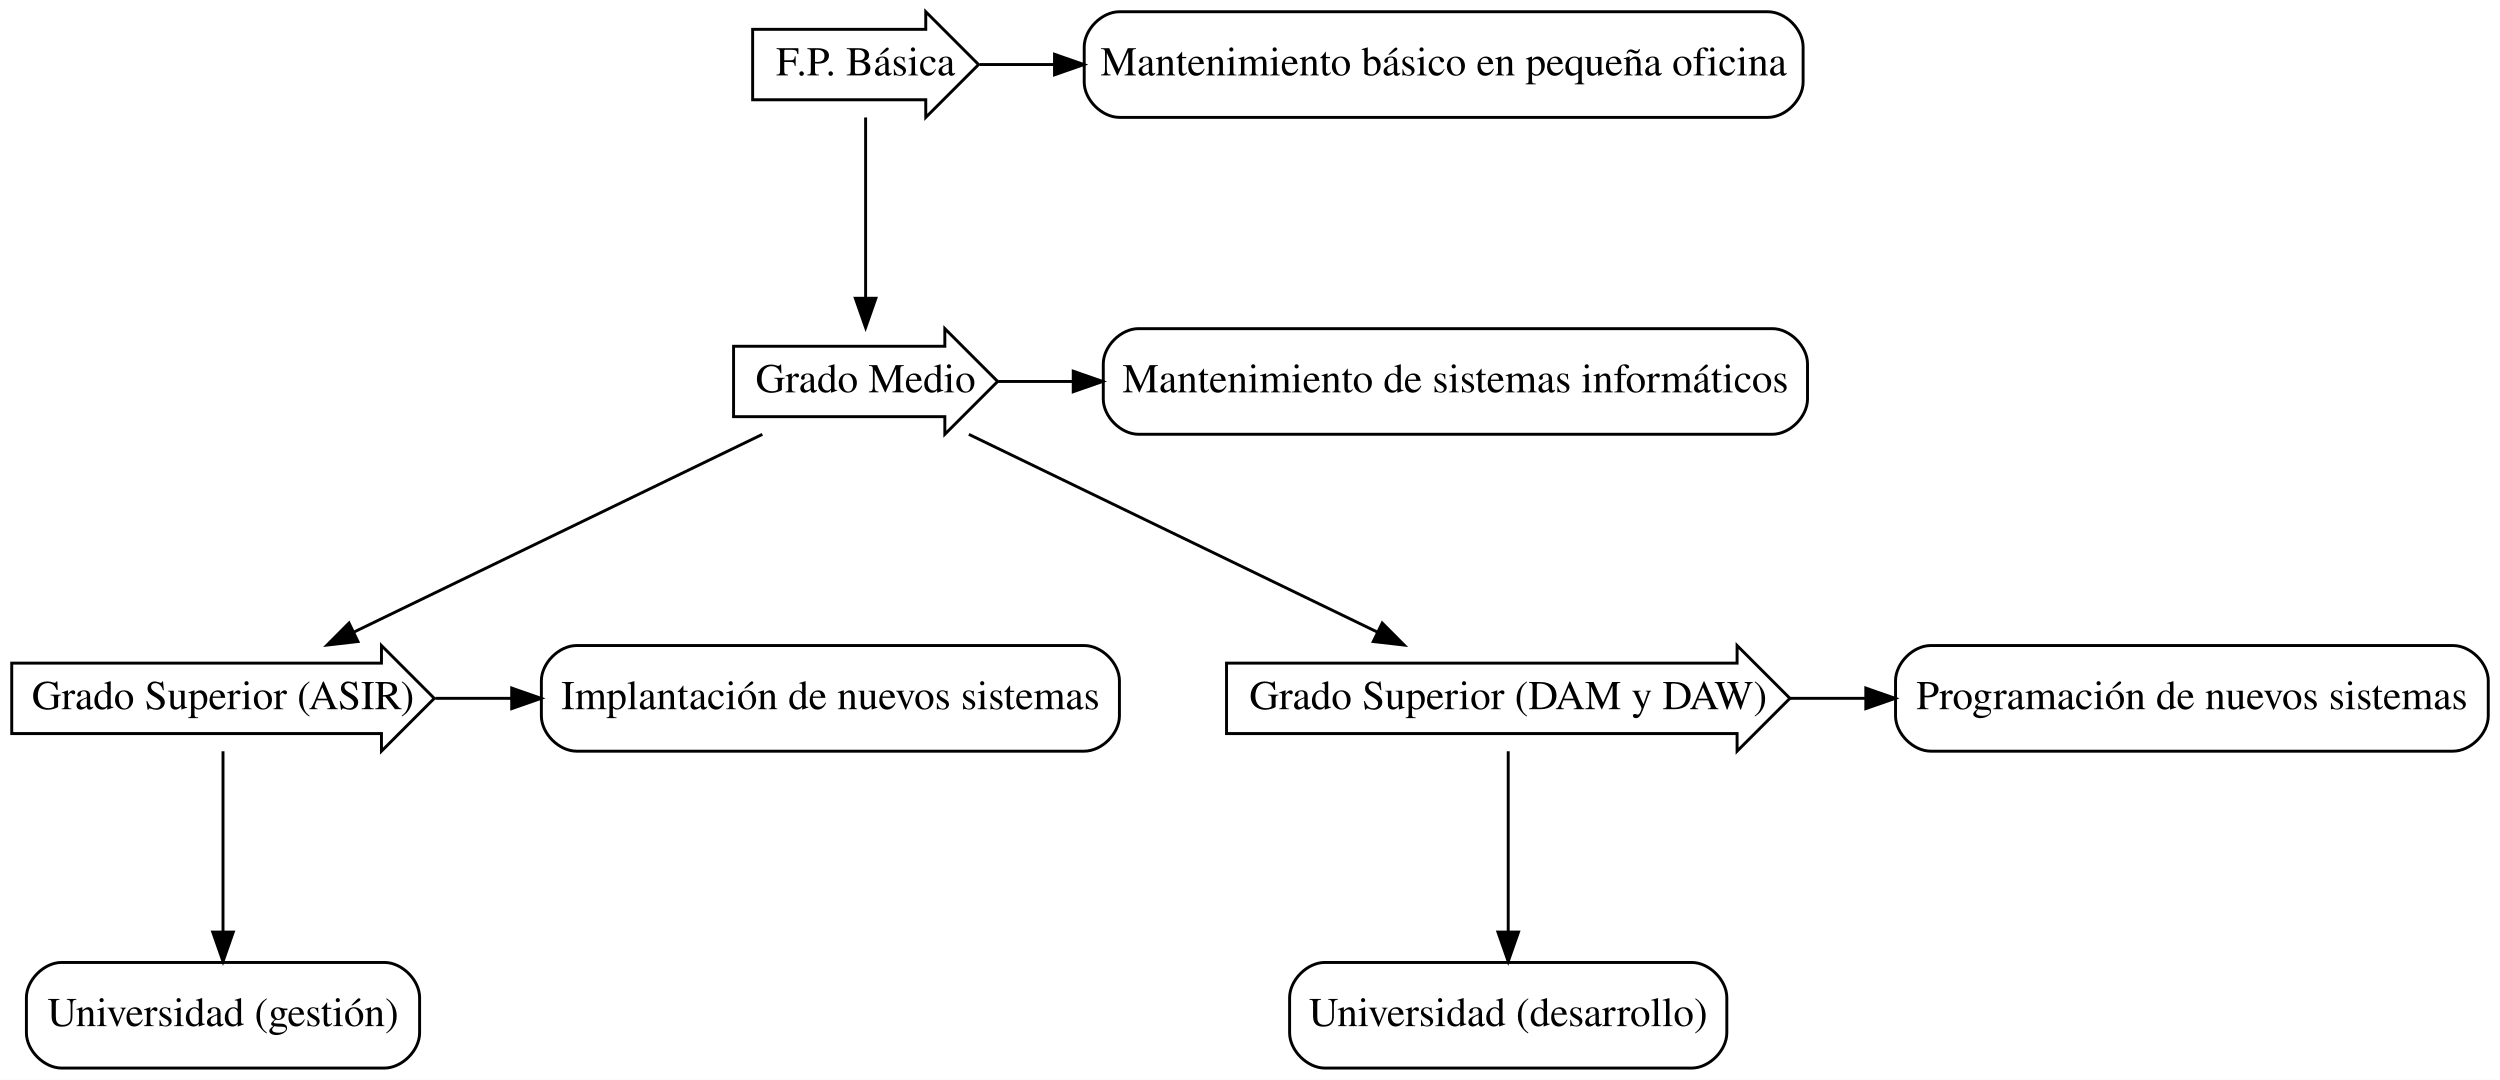
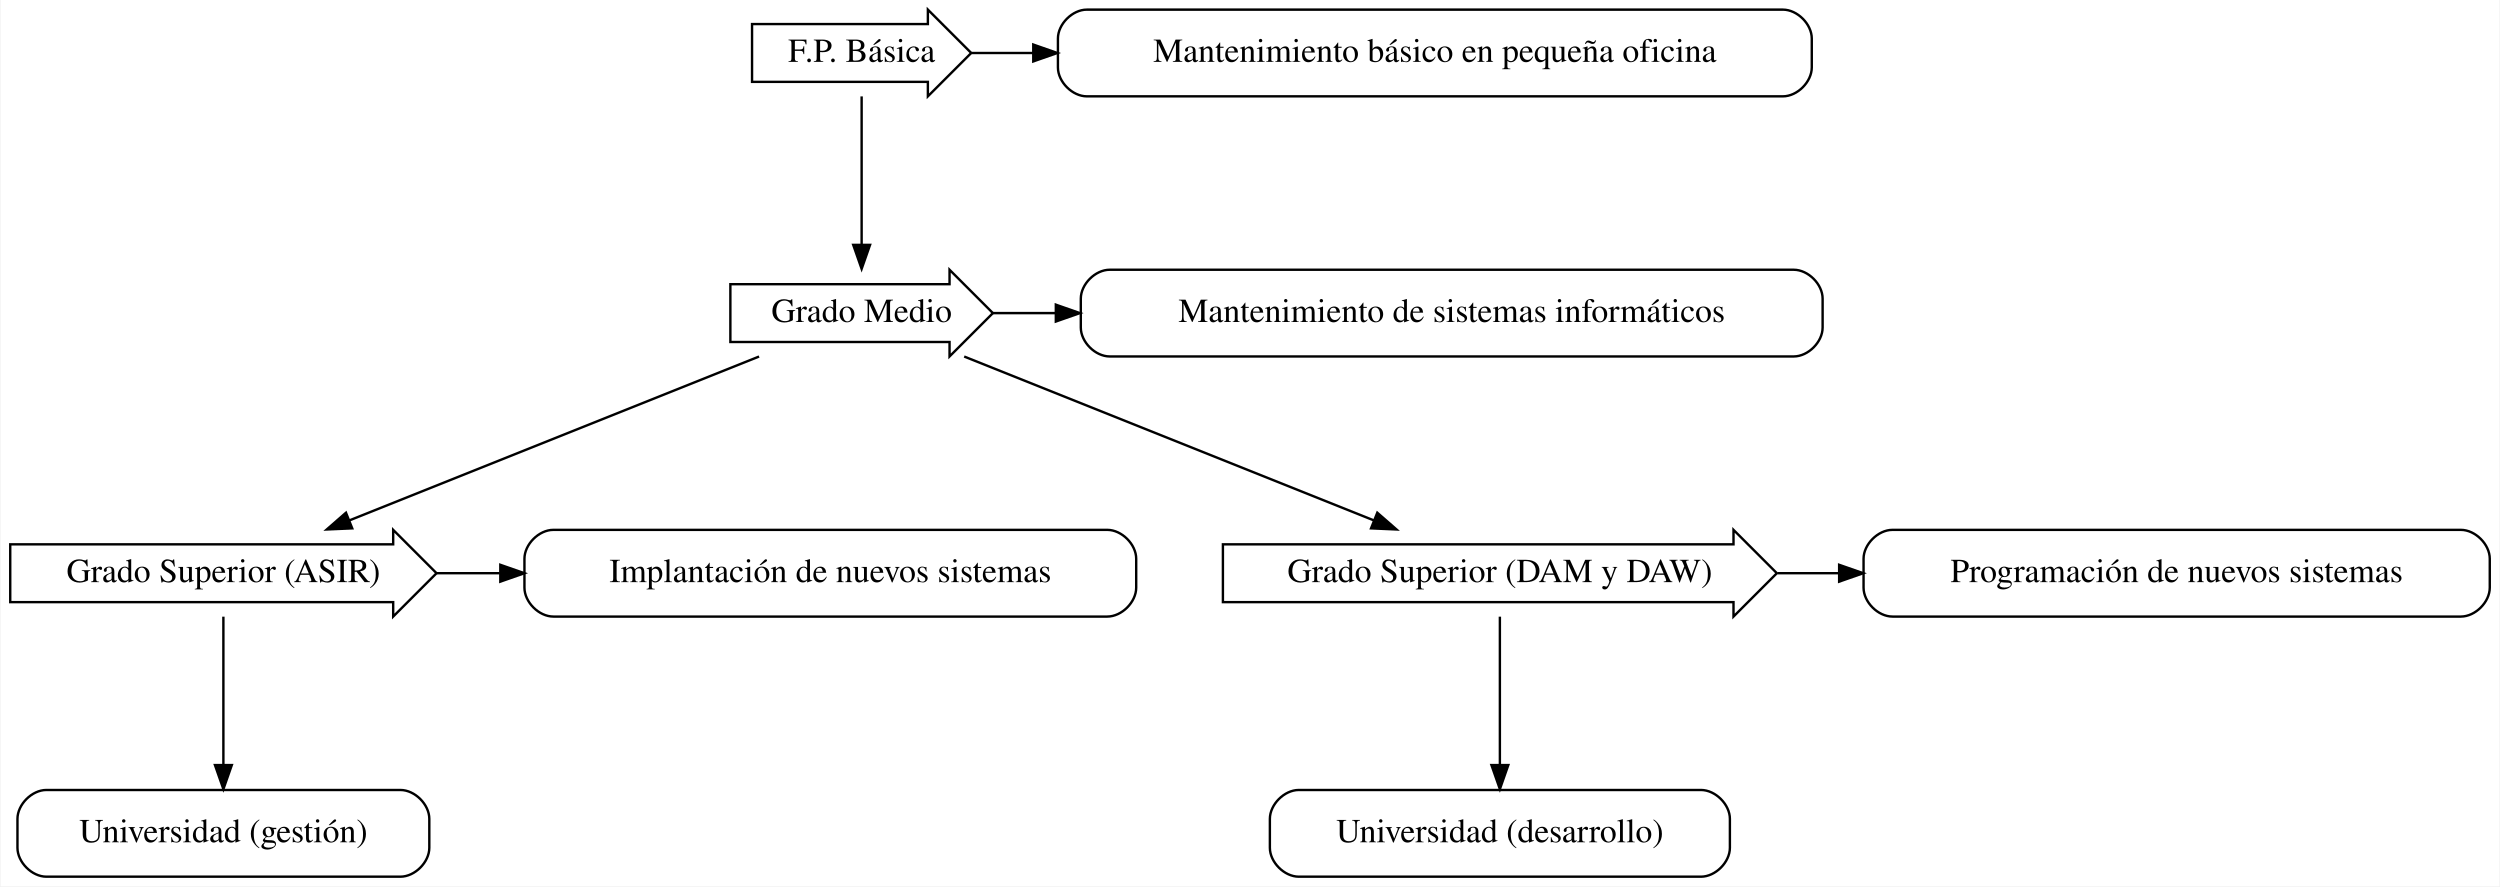
- <svg xmlns="http://www.w3.org/2000/svg" width="852pt" height="368pt" viewBox="0.00 0.00 852.00 368.00">
+ <svg xmlns="http://www.w3.org/2000/svg" width="1038pt" height="368pt" viewBox="0.00 0.00 1037.50 368.00">
  <g id="graph0" class="graph" transform="scale(1 1) rotate(0) translate(4 364)">
-     <polygon fill="white" stroke="transparent" points="-4,4 -4,-364 848,-364 848,4 -4,4" />
+     <polygon fill="white" stroke="transparent" points="-4,4 -4,-364 1033.5,-364 1033.5,4 -4,4" />
    <g id="node1" class="node">
-       <polygon fill="none" stroke="black" points="311.5,-354 252.5,-354 252.5,-330 311.5,-330 311.5,-324 329.5,-342 311.5,-360 311.5,-354" />
-       <text text-anchor="middle" x="291" y="-338.3" font-family="Times,serif" font-size="14.00">F.P. Básica</text>
+       <polygon fill="none" stroke="black" points="381,-354 308,-354 308,-330 381,-330 381,-324 399,-342 381,-360 381,-354" />
+       <text text-anchor="middle" x="353.5" y="-338.3" font-family="Times,serif" font-size="14.00">F.P. Básica</text>
    </g>
    <g id="node2" class="node">
-       <polygon fill="none" stroke="black" points="318,-246 246,-246 246,-222 318,-222 318,-216 336,-234 318,-252 318,-246" />
-       <text text-anchor="middle" x="291" y="-230.3" font-family="Times,serif" font-size="14.00">Grado Medio</text>
+       <polygon fill="none" stroke="black" points="390,-246 299,-246 299,-222 390,-222 390,-216 408,-234 390,-252 390,-246" />
+       <text text-anchor="middle" x="353.5" y="-230.3" font-family="Times,serif" font-size="14.00">Grado Medio</text>
    </g>
    <g id="edge1" class="edge">
-       <path fill="none" stroke="black" d="M291,-323.97C291,-307.38 291,-281.88 291,-262.43" />
-       <polygon fill="black" stroke="black" points="294.5,-262.34 291,-252.34 287.5,-262.34 294.5,-262.34" />
+       <path fill="none" stroke="black" d="M353.5,-323.97C353.5,-307.38 353.5,-281.88 353.5,-262.43" />
+       <polygon fill="black" stroke="black" points="357,-262.34 353.5,-252.34 350,-262.34 357,-262.34" />
    </g>
    <g id="node3" class="node">
-       <path fill="none" stroke="black" d="M598.5,-360C598.5,-360 377.5,-360 377.5,-360 371.5,-360 365.5,-354 365.5,-348 365.5,-348 365.5,-336 365.5,-336 365.5,-330 371.5,-324 377.5,-324 377.5,-324 598.5,-324 598.5,-324 604.5,-324 610.5,-330 610.5,-336 610.5,-336 610.5,-348 610.5,-348 610.5,-354 604.5,-360 598.5,-360" />
-       <text text-anchor="middle" x="488" y="-338.3" font-family="Times,serif" font-size="14.00">Mantenimiento básico en pequeña oficina</text>
+       <path fill="none" stroke="black" d="M736,-360C736,-360 447,-360 447,-360 441,-360 435,-354 435,-348 435,-348 435,-336 435,-336 435,-330 441,-324 447,-324 447,-324 736,-324 736,-324 742,-324 748,-330 748,-336 748,-336 748,-348 748,-348 748,-354 742,-360 736,-360" />
+       <text text-anchor="middle" x="591.5" y="-338.3" font-family="Times,serif" font-size="14.00">Mantenimiento básico en pequeña oficina</text>
    </g>
    <g id="edge2" class="edge">
-       <path fill="none" stroke="black" d="M329.86,-342C338.28,-342 346.7,-342 355.11,-342" />
-       <polygon fill="black" stroke="black" points="355.38,-345.5 365.38,-342 355.38,-338.5 355.38,-345.5" />
+       <path fill="none" stroke="black" d="M399.05,-342C407.61,-342 416.16,-342 424.72,-342" />
+       <polygon fill="black" stroke="black" points="424.76,-345.5 434.76,-342 424.76,-338.5 424.76,-345.5" />
    </g>
    <g id="node4" class="node">
-       <polygon fill="none" stroke="black" points="126,-138 0,-138 0,-114 126,-114 126,-108 144,-126 126,-144 126,-138" />
-       <text text-anchor="middle" x="72" y="-122.3" font-family="Times,serif" font-size="14.00">Grado Superior (ASIR)</text>
+       <polygon fill="none" stroke="black" points="159,-138 0,-138 0,-114 159,-114 159,-108 177,-126 159,-144 159,-138" />
+       <text text-anchor="middle" x="88.5" y="-122.3" font-family="Times,serif" font-size="14.00">Grado Superior (ASIR)</text>
    </g>
    <g id="edge3" class="edge">
-       <path fill="none" stroke="black" d="M255.81,-215.97C218.01,-197.67 157.84,-168.55 116.71,-148.64" />
-       <polygon fill="black" stroke="black" points="117.99,-145.37 107.46,-144.16 114.94,-151.67 117.99,-145.37" />
+       <path fill="none" stroke="black" d="M310.92,-215.97C264.6,-197.44 190.52,-167.81 140.72,-147.89" />
+       <polygon fill="black" stroke="black" points="142,-144.63 131.41,-144.16 139.4,-151.13 142,-144.63" />
    </g>
    <g id="node5" class="node">
-       <polygon fill="none" stroke="black" points="588,-138 414,-138 414,-114 588,-114 588,-108 606,-126 588,-144 588,-138" />
-       <text text-anchor="middle" x="510" y="-122.3" font-family="Times,serif" font-size="14.00">Grado Superior (DAM y DAW)</text>
+       <polygon fill="none" stroke="black" points="715.5,-138 503.5,-138 503.5,-114 715.5,-114 715.5,-108 733.5,-126 715.5,-144 715.5,-138" />
+       <text text-anchor="middle" x="618.5" y="-122.3" font-family="Times,serif" font-size="14.00">Grado Superior (DAM y DAW)</text>
    </g>
    <g id="edge4" class="edge">
-       <path fill="none" stroke="black" d="M326.19,-215.97C363.99,-197.67 424.16,-168.55 465.29,-148.64" />
-       <polygon fill="black" stroke="black" points="467.06,-151.67 474.54,-144.16 464.01,-145.37 467.06,-151.67" />
+       <path fill="none" stroke="black" d="M396.08,-215.97C442.4,-197.44 516.48,-167.81 566.28,-147.89" />
+       <polygon fill="black" stroke="black" points="567.6,-151.13 575.59,-144.16 565,-144.63 567.6,-151.13" />
    </g>
    <g id="node6" class="node">
-       <path fill="none" stroke="black" d="M600,-252C600,-252 384,-252 384,-252 378,-252 372,-246 372,-240 372,-240 372,-228 372,-228 372,-222 378,-216 384,-216 384,-216 600,-216 600,-216 606,-216 612,-222 612,-228 612,-228 612,-240 612,-240 612,-246 606,-252 600,-252" />
-       <text text-anchor="middle" x="492" y="-230.3" font-family="Times,serif" font-size="14.00">Mantenimiento de sistemas informáticos</text>
+       <path fill="none" stroke="black" d="M740.5,-252C740.5,-252 456.5,-252 456.5,-252 450.5,-252 444.5,-246 444.5,-240 444.5,-240 444.5,-228 444.5,-228 444.5,-222 450.5,-216 456.5,-216 456.5,-216 740.5,-216 740.5,-216 746.5,-216 752.5,-222 752.5,-228 752.5,-228 752.5,-240 752.5,-240 752.5,-246 746.5,-252 740.5,-252" />
+       <text text-anchor="middle" x="598.5" y="-230.3" font-family="Times,serif" font-size="14.00">Mantenimiento de sistemas informáticos</text>
    </g>
    <g id="edge5" class="edge">
-       <path fill="none" stroke="black" d="M336.15,-234C344.68,-234 353.21,-234 361.74,-234" />
-       <polygon fill="black" stroke="black" points="361.76,-237.5 371.76,-234 361.76,-230.5 361.76,-237.5" />
+       <path fill="none" stroke="black" d="M408.05,-234C416.7,-234 425.34,-234 433.98,-234" />
+       <polygon fill="black" stroke="black" points="434.13,-237.5 444.13,-234 434.13,-230.5 434.13,-237.5" />
    </g>
    <g id="node7" class="node">
-       <path fill="none" stroke="black" d="M365.5,-144C365.5,-144 192.5,-144 192.5,-144 186.5,-144 180.5,-138 180.5,-132 180.5,-132 180.5,-120 180.5,-120 180.5,-114 186.5,-108 192.5,-108 192.5,-108 365.5,-108 365.5,-108 371.5,-108 377.5,-114 377.5,-120 377.5,-120 377.5,-132 377.5,-132 377.5,-138 371.5,-144 365.5,-144" />
-       <text text-anchor="middle" x="279" y="-122.3" font-family="Times,serif" font-size="14.00">Implantación de nuevos sistemas</text>
+       <path fill="none" stroke="black" d="M455.5,-144C455.5,-144 225.5,-144 225.5,-144 219.5,-144 213.5,-138 213.5,-132 213.5,-132 213.5,-120 213.5,-120 213.5,-114 219.5,-108 225.5,-108 225.5,-108 455.5,-108 455.5,-108 461.5,-108 467.5,-114 467.5,-120 467.5,-120 467.5,-132 467.5,-132 467.5,-138 461.5,-144 455.5,-144" />
+       <text text-anchor="middle" x="340.5" y="-122.3" font-family="Times,serif" font-size="14.00">Implantación de nuevos sistemas</text>
    </g>
    <g id="edge6" class="edge">
-       <path fill="none" stroke="black" d="M144.37,-126C153,-126 161.63,-126 170.26,-126" />
-       <polygon fill="black" stroke="black" points="170.39,-129.5 180.39,-126 170.39,-122.5 170.39,-129.5" />
+       <path fill="none" stroke="black" d="M177.09,-126C185.81,-126 194.53,-126 203.24,-126" />
+       <polygon fill="black" stroke="black" points="203.48,-129.5 213.48,-126 203.48,-122.5 203.48,-129.5" />
    </g>
    <g id="node10" class="node">
-       <path fill="none" stroke="black" d="M127,-36C127,-36 17,-36 17,-36 11,-36 5,-30 5,-24 5,-24 5,-12 5,-12 5,-6 11,0 17,0 17,0 127,0 127,0 133,0 139,-6 139,-12 139,-12 139,-24 139,-24 139,-30 133,-36 127,-36" />
-       <text text-anchor="middle" x="72" y="-14.3" font-family="Times,serif" font-size="14.00">Universidad (gestión)</text>
+       <path fill="none" stroke="black" d="M162,-36C162,-36 15,-36 15,-36 9,-36 3,-30 3,-24 3,-24 3,-12 3,-12 3,-6 9,0 15,0 15,0 162,0 162,0 168,0 174,-6 174,-12 174,-12 174,-24 174,-24 174,-30 168,-36 162,-36" />
+       <text text-anchor="middle" x="88.5" y="-14.3" font-family="Times,serif" font-size="14.00">Universidad (gestión)</text>
    </g>
    <g id="edge9" class="edge">
-       <path fill="none" stroke="black" d="M72,-107.97C72,-91.38 72,-65.88 72,-46.43" />
-       <polygon fill="black" stroke="black" points="75.5,-46.34 72,-36.34 68.5,-46.34 75.5,-46.34" />
+       <path fill="none" stroke="black" d="M88.5,-107.97C88.5,-91.38 88.5,-65.88 88.5,-46.43" />
+       <polygon fill="black" stroke="black" points="92,-46.34 88.5,-36.34 85,-46.34 92,-46.34" />
    </g>
    <g id="node8" class="node">
-       <path fill="none" stroke="black" d="M572.5,-36C572.5,-36 447.5,-36 447.5,-36 441.5,-36 435.5,-30 435.5,-24 435.5,-24 435.5,-12 435.5,-12 435.5,-6 441.5,0 447.5,0 447.5,0 572.5,0 572.5,0 578.5,0 584.5,-6 584.5,-12 584.5,-12 584.5,-24 584.5,-24 584.5,-30 578.5,-36 572.5,-36" />
-       <text text-anchor="middle" x="510" y="-14.3" font-family="Times,serif" font-size="14.00">Universidad (desarrollo)</text>
+       <path fill="none" stroke="black" d="M702,-36C702,-36 535,-36 535,-36 529,-36 523,-30 523,-24 523,-24 523,-12 523,-12 523,-6 529,0 535,0 535,0 702,0 702,0 708,0 714,-6 714,-12 714,-12 714,-24 714,-24 714,-30 708,-36 702,-36" />
+       <text text-anchor="middle" x="618.5" y="-14.3" font-family="Times,serif" font-size="14.00">Universidad (desarrollo)</text>
    </g>
    <g id="edge7" class="edge">
-       <path fill="none" stroke="black" d="M510,-107.97C510,-91.38 510,-65.88 510,-46.43" />
-       <polygon fill="black" stroke="black" points="513.5,-46.34 510,-36.34 506.5,-46.34 513.5,-46.34" />
+       <path fill="none" stroke="black" d="M618.5,-107.97C618.5,-91.38 618.5,-65.88 618.5,-46.43" />
+       <polygon fill="black" stroke="black" points="622,-46.34 618.5,-36.34 615,-46.34 622,-46.34" />
    </g>
    <g id="node9" class="node">
-       <path fill="none" stroke="black" d="M832,-144C832,-144 654,-144 654,-144 648,-144 642,-138 642,-132 642,-132 642,-120 642,-120 642,-114 648,-108 654,-108 654,-108 832,-108 832,-108 838,-108 844,-114 844,-120 844,-120 844,-132 844,-132 844,-138 838,-144 832,-144" />
-       <text text-anchor="middle" x="743" y="-122.3" font-family="Times,serif" font-size="14.00">Programación de nuevos sistemas</text>
+       <path fill="none" stroke="black" d="M1017.5,-144C1017.5,-144 781.5,-144 781.5,-144 775.5,-144 769.5,-138 769.5,-132 769.5,-132 769.5,-120 769.5,-120 769.5,-114 775.5,-108 781.5,-108 781.5,-108 1017.5,-108 1017.5,-108 1023.5,-108 1029.5,-114 1029.5,-120 1029.5,-120 1029.5,-132 1029.5,-132 1029.5,-138 1023.5,-144 1017.5,-144" />
+       <text text-anchor="middle" x="899.5" y="-122.3" font-family="Times,serif" font-size="14.00">Programación de nuevos sistemas</text>
    </g>
    <g id="edge8" class="edge">
-       <path fill="none" stroke="black" d="M606.02,-126C614.61,-126 623.2,-126 631.79,-126" />
-       <polygon fill="black" stroke="black" points="631.87,-129.5 641.87,-126 631.87,-122.5 631.87,-129.5" />
+       <path fill="none" stroke="black" d="M733.75,-126C742.29,-126 750.82,-126 759.35,-126" />
+       <polygon fill="black" stroke="black" points="759.36,-129.5 769.36,-126 759.36,-122.5 759.36,-129.5" />
    </g>
  </g>
</svg>
